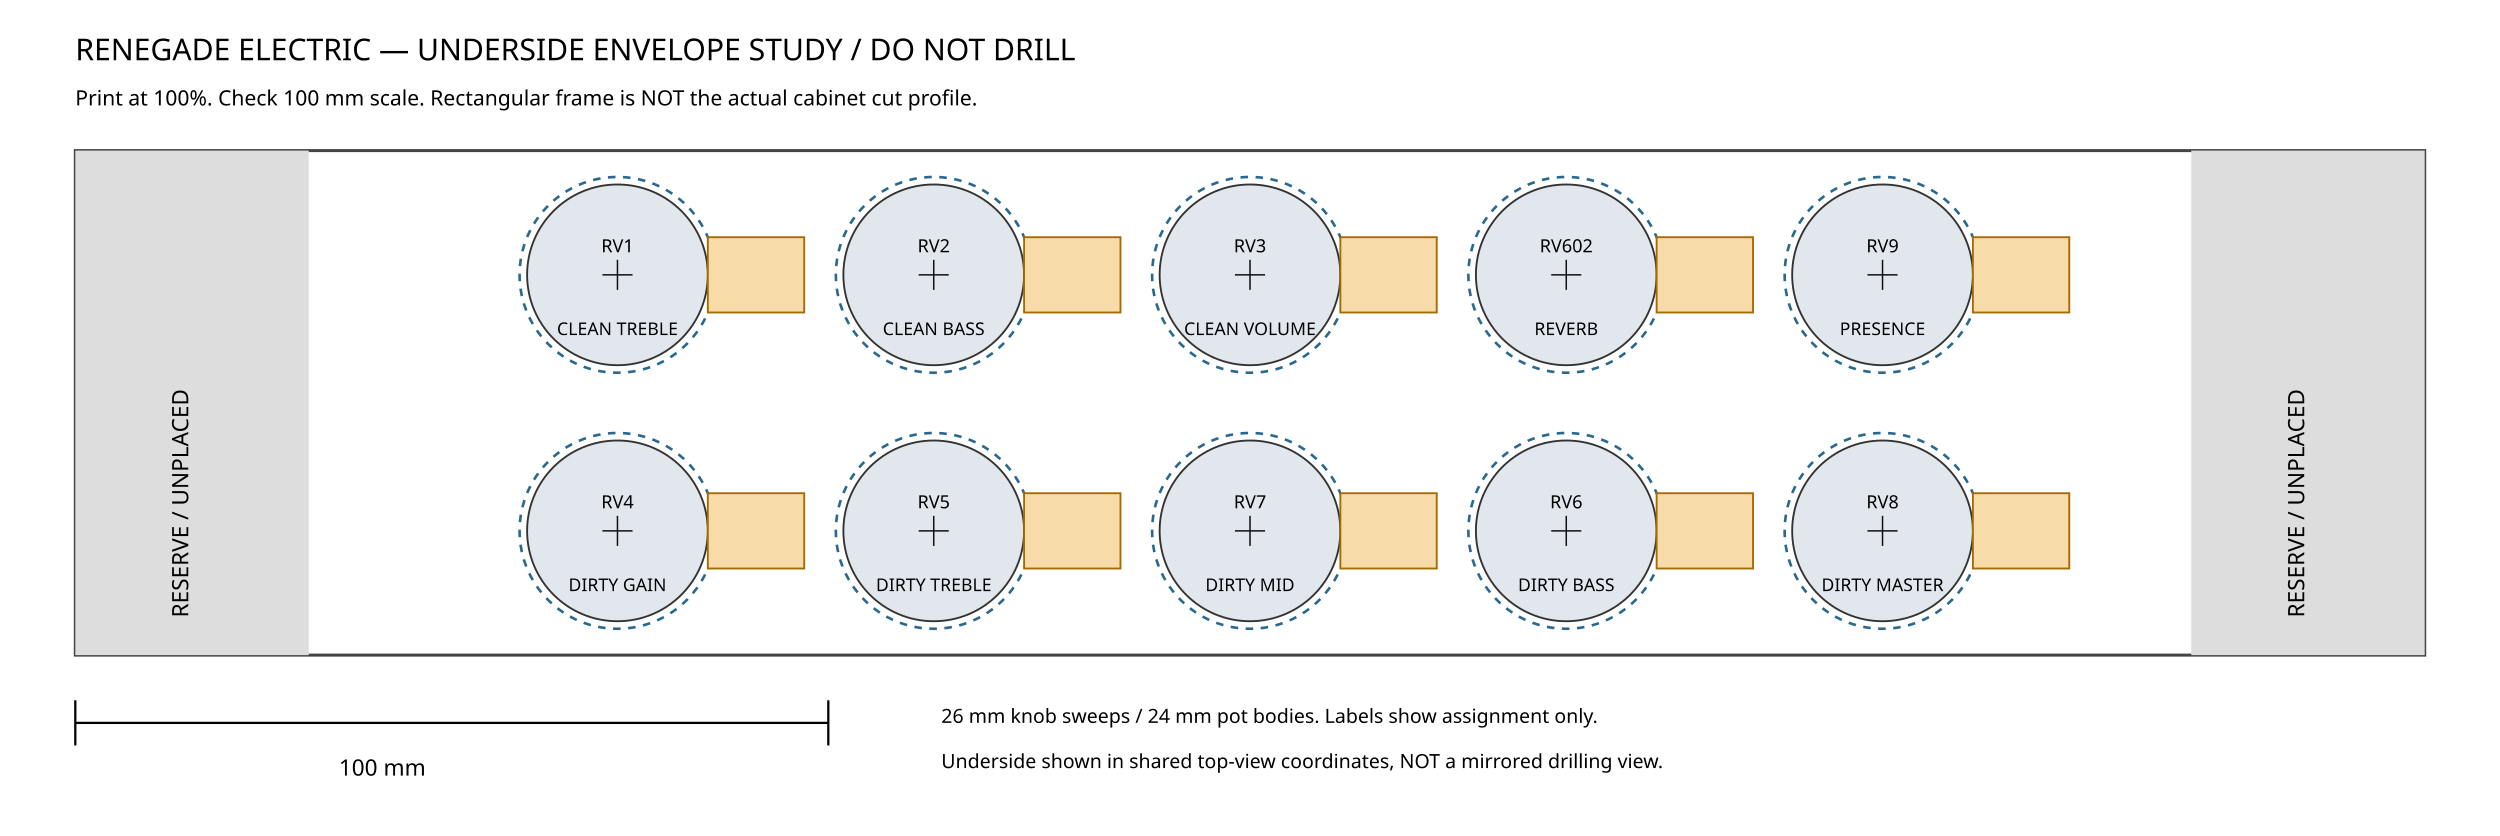
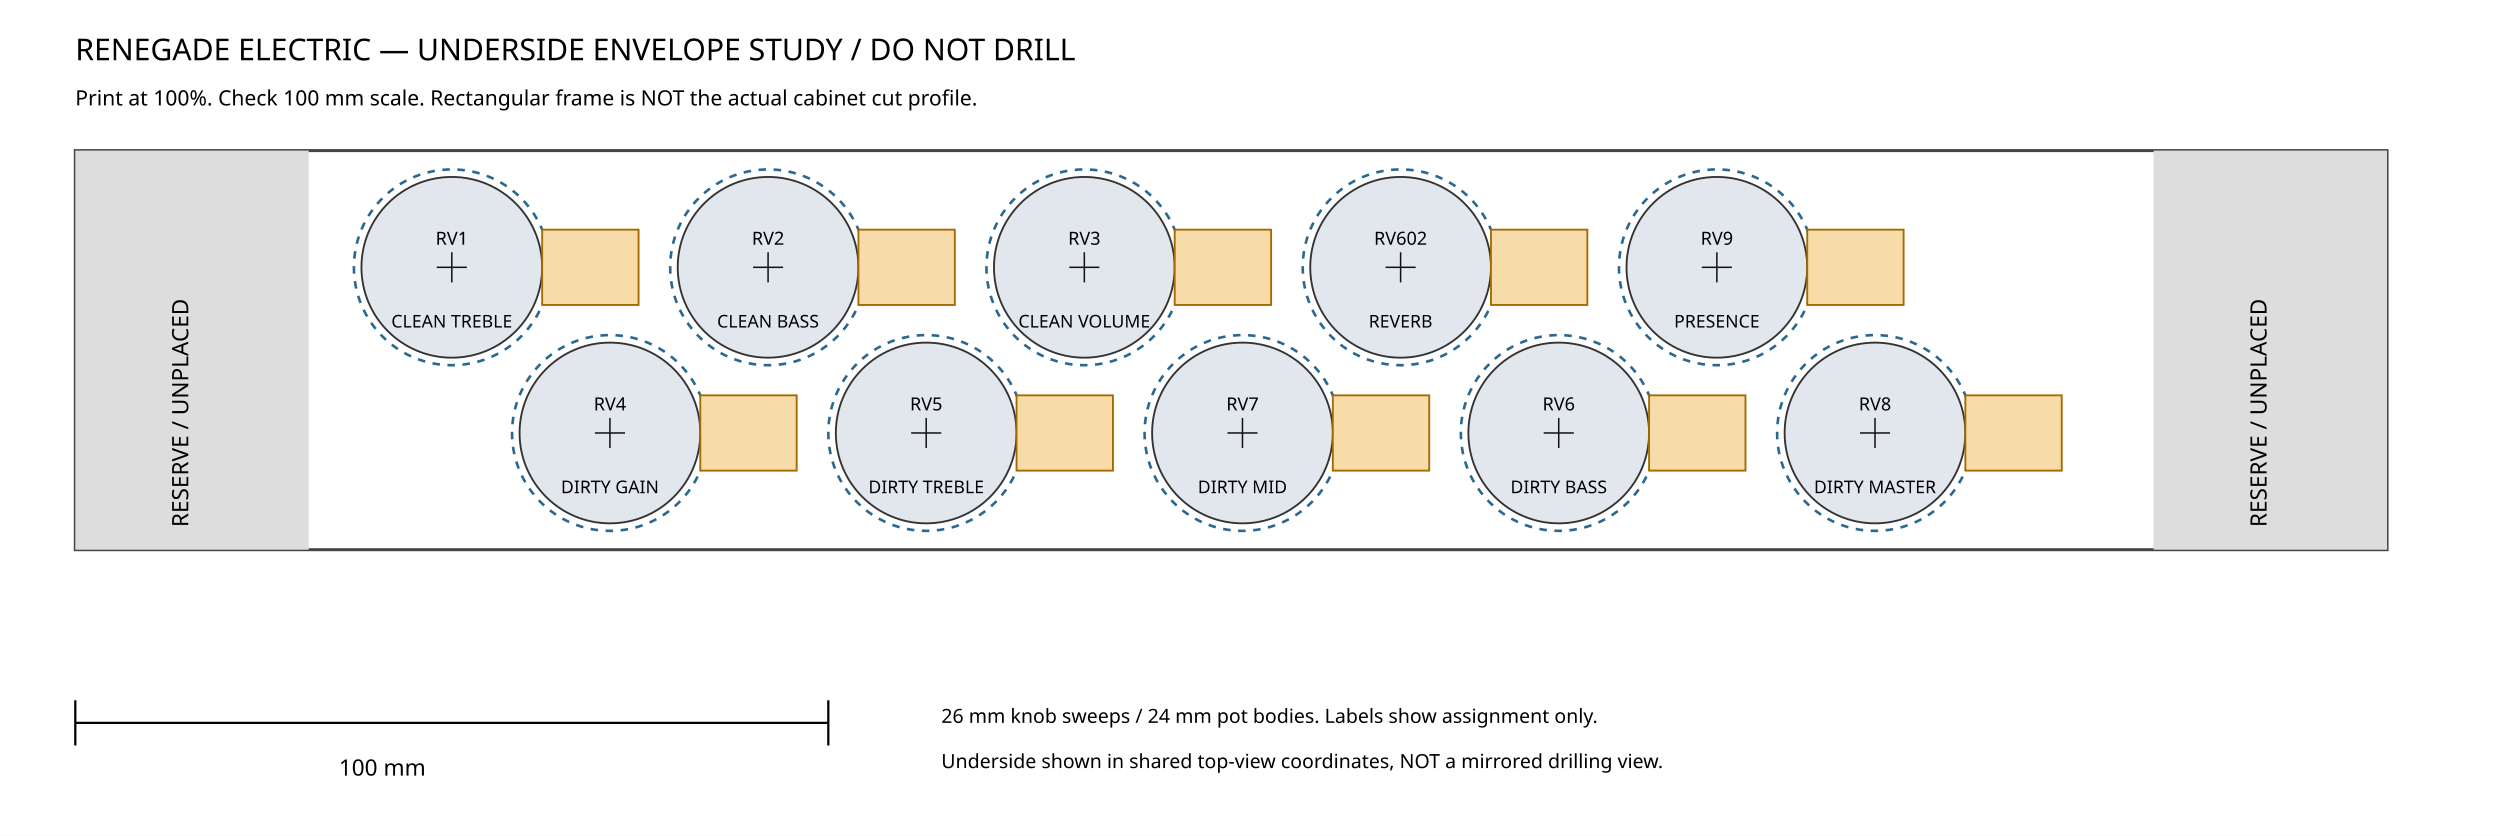
<svg xmlns="http://www.w3.org/2000/svg" width="332mm" height="111mm" viewBox="0 0 332 111">
  <rect width="332" height="111" fill="white" />
  <text x="10" y="8" font-family="sans-serif" font-size="4">RENEGADE ELECTRIC — UNDERSIDE ENVELOPE STUDY / DO NOT DRILL</text>
  <text x="10" y="14" font-family="sans-serif" font-size="2.8">Print at 100%. Check 100 mm scale. Rectangular frame is NOT the actual cabinet cut profile.</text>
  <g transform="translate(10 20)">
-     <rect width="312" height="67" fill="none" stroke="#444" stroke-width=".4" />
-     <rect x="0" y="0" width="31" height="67" fill="#ddd" />
-     <text transform="translate(15 62) rotate(-90)" font-size="3" font-family="sans-serif">RESERVE / UNPLACED</text>
-     <rect x="281" y="0" width="31" height="67" fill="#ddd" />
-     <text transform="translate(296 62) rotate(-90)" font-size="3" font-family="sans-serif">RESERVE / UNPLACED</text>
-     <circle cx="72" cy="16.5" r="13.0" fill="none" stroke="#296890" stroke-dasharray="1 1" stroke-width=".35" />
-     <circle cx="72" cy="16.5" r="12.0" fill="#e1e7ed" stroke="#333" stroke-width=".25" />
-     <rect x="84.0" y="11.5" width="12.8" height="10" fill="#f7dba8" stroke="#a66b00" stroke-width=".25" />
-     <path d="M70,16.5h4 M72,14.5v4" stroke="#111" stroke-width=".2" />
-     <text x="72" y="13.5" text-anchor="middle" font-family="sans-serif" font-size="2.4">RV1</text>
-     <text x="72" y="24.5" text-anchor="middle" font-family="sans-serif" font-size="2.35">CLEAN TREBLE</text>
-     <circle cx="114" cy="16.5" r="13.0" fill="none" stroke="#296890" stroke-dasharray="1 1" stroke-width=".35" />
-     <circle cx="114" cy="16.5" r="12.0" fill="#e1e7ed" stroke="#333" stroke-width=".25" />
-     <rect x="126.0" y="11.5" width="12.8" height="10" fill="#f7dba8" stroke="#a66b00" stroke-width=".25" />
-     <path d="M112,16.5h4 M114,14.5v4" stroke="#111" stroke-width=".2" />
-     <text x="114" y="13.5" text-anchor="middle" font-family="sans-serif" font-size="2.4">RV2</text>
-     <text x="114" y="24.5" text-anchor="middle" font-family="sans-serif" font-size="2.35">CLEAN BASS</text>
-     <circle cx="156" cy="16.5" r="13.0" fill="none" stroke="#296890" stroke-dasharray="1 1" stroke-width=".35" />
-     <circle cx="156" cy="16.5" r="12.0" fill="#e1e7ed" stroke="#333" stroke-width=".25" />
-     <rect x="168.0" y="11.5" width="12.8" height="10" fill="#f7dba8" stroke="#a66b00" stroke-width=".25" />
-     <path d="M154,16.5h4 M156,14.5v4" stroke="#111" stroke-width=".2" />
-     <text x="156" y="13.5" text-anchor="middle" font-family="sans-serif" font-size="2.4">RV3</text>
-     <text x="156" y="24.5" text-anchor="middle" font-family="sans-serif" font-size="2.35">CLEAN VOLUME</text>
-     <circle cx="198" cy="16.5" r="13.0" fill="none" stroke="#296890" stroke-dasharray="1 1" stroke-width=".35" />
-     <circle cx="198" cy="16.5" r="12.0" fill="#e1e7ed" stroke="#333" stroke-width=".25" />
-     <rect x="210.0" y="11.5" width="12.8" height="10" fill="#f7dba8" stroke="#a66b00" stroke-width=".25" />
-     <path d="M196,16.5h4 M198,14.5v4" stroke="#111" stroke-width=".2" />
-     <text x="198" y="13.5" text-anchor="middle" font-family="sans-serif" font-size="2.4">RV602</text>
-     <text x="198" y="24.5" text-anchor="middle" font-family="sans-serif" font-size="2.35">REVERB</text>
-     <circle cx="240" cy="16.5" r="13.0" fill="none" stroke="#296890" stroke-dasharray="1 1" stroke-width=".35" />
-     <circle cx="240" cy="16.5" r="12.0" fill="#e1e7ed" stroke="#333" stroke-width=".25" />
-     <rect x="252.0" y="11.5" width="12.8" height="10" fill="#f7dba8" stroke="#a66b00" stroke-width=".25" />
-     <path d="M238,16.5h4 M240,14.5v4" stroke="#111" stroke-width=".2" />
-     <text x="240" y="13.5" text-anchor="middle" font-family="sans-serif" font-size="2.4">RV9</text>
-     <text x="240" y="24.5" text-anchor="middle" font-family="sans-serif" font-size="2.35">PRESENCE</text>
-     <circle cx="72" cy="50.5" r="13.0" fill="none" stroke="#296890" stroke-dasharray="1 1" stroke-width=".35" />
-     <circle cx="72" cy="50.5" r="12.0" fill="#e1e7ed" stroke="#333" stroke-width=".25" />
-     <rect x="84.0" y="45.5" width="12.8" height="10" fill="#f7dba8" stroke="#a66b00" stroke-width=".25" />
-     <path d="M70,50.5h4 M72,48.5v4" stroke="#111" stroke-width=".2" />
-     <text x="72" y="47.5" text-anchor="middle" font-family="sans-serif" font-size="2.4">RV4</text>
-     <text x="72" y="58.5" text-anchor="middle" font-family="sans-serif" font-size="2.35">DIRTY GAIN</text>
-     <circle cx="114" cy="50.5" r="13.0" fill="none" stroke="#296890" stroke-dasharray="1 1" stroke-width=".35" />
-     <circle cx="114" cy="50.5" r="12.0" fill="#e1e7ed" stroke="#333" stroke-width=".25" />
-     <rect x="126.0" y="45.5" width="12.8" height="10" fill="#f7dba8" stroke="#a66b00" stroke-width=".25" />
-     <path d="M112,50.5h4 M114,48.5v4" stroke="#111" stroke-width=".2" />
-     <text x="114" y="47.5" text-anchor="middle" font-family="sans-serif" font-size="2.4">RV5</text>
-     <text x="114" y="58.5" text-anchor="middle" font-family="sans-serif" font-size="2.35">DIRTY TREBLE</text>
-     <circle cx="156" cy="50.5" r="13.0" fill="none" stroke="#296890" stroke-dasharray="1 1" stroke-width=".35" />
-     <circle cx="156" cy="50.5" r="12.0" fill="#e1e7ed" stroke="#333" stroke-width=".25" />
-     <rect x="168.0" y="45.5" width="12.8" height="10" fill="#f7dba8" stroke="#a66b00" stroke-width=".25" />
-     <path d="M154,50.5h4 M156,48.5v4" stroke="#111" stroke-width=".2" />
-     <text x="156" y="47.5" text-anchor="middle" font-family="sans-serif" font-size="2.4">RV7</text>
-     <text x="156" y="58.5" text-anchor="middle" font-family="sans-serif" font-size="2.35">DIRTY MID</text>
-     <circle cx="198" cy="50.5" r="13.0" fill="none" stroke="#296890" stroke-dasharray="1 1" stroke-width=".35" />
-     <circle cx="198" cy="50.5" r="12.0" fill="#e1e7ed" stroke="#333" stroke-width=".25" />
-     <rect x="210.0" y="45.5" width="12.8" height="10" fill="#f7dba8" stroke="#a66b00" stroke-width=".25" />
-     <path d="M196,50.5h4 M198,48.5v4" stroke="#111" stroke-width=".2" />
-     <text x="198" y="47.5" text-anchor="middle" font-family="sans-serif" font-size="2.4">RV6</text>
-     <text x="198" y="58.5" text-anchor="middle" font-family="sans-serif" font-size="2.35">DIRTY BASS</text>
-     <circle cx="240" cy="50.5" r="13.0" fill="none" stroke="#296890" stroke-dasharray="1 1" stroke-width=".35" />
-     <circle cx="240" cy="50.5" r="12.0" fill="#e1e7ed" stroke="#333" stroke-width=".25" />
-     <rect x="252.0" y="45.5" width="12.8" height="10" fill="#f7dba8" stroke="#a66b00" stroke-width=".25" />
-     <path d="M238,50.5h4 M240,48.5v4" stroke="#111" stroke-width=".2" />
-     <text x="240" y="47.5" text-anchor="middle" font-family="sans-serif" font-size="2.4">RV8</text>
-     <text x="240" y="58.5" text-anchor="middle" font-family="sans-serif" font-size="2.35">DIRTY MASTER</text>
+     <rect width="307" height="53" fill="none" stroke="#444" stroke-width=".4" />
+     <rect x="0" y="0" width="31" height="53" fill="#ddd" />
+     <text transform="translate(15 50) rotate(-90)" font-size="3" font-family="sans-serif">RESERVE / UNPLACED</text>
+     <rect x="276" y="0" width="31" height="53" fill="#ddd" />
+     <text transform="translate(291 50) rotate(-90)" font-size="3" font-family="sans-serif">RESERVE / UNPLACED</text>
+     <circle cx="50" cy="15.5" r="13.0" fill="none" stroke="#296890" stroke-dasharray="1 1" stroke-width=".35" />
+     <circle cx="50" cy="15.5" r="12.0" fill="#e1e7ed" stroke="#333" stroke-width=".25" />
+     <rect x="62.0" y="10.5" width="12.8" height="10" fill="#f7dba8" stroke="#a66b00" stroke-width=".25" />
+     <path d="M48,15.5h4 M50,13.5v4" stroke="#111" stroke-width=".2" />
+     <text x="50" y="12.5" text-anchor="middle" font-family="sans-serif" font-size="2.4">RV1</text>
+     <text x="50" y="23.5" text-anchor="middle" font-family="sans-serif" font-size="2.35">CLEAN TREBLE</text>
+     <circle cx="92" cy="15.5" r="13.0" fill="none" stroke="#296890" stroke-dasharray="1 1" stroke-width=".35" />
+     <circle cx="92" cy="15.5" r="12.0" fill="#e1e7ed" stroke="#333" stroke-width=".25" />
+     <rect x="104.0" y="10.5" width="12.8" height="10" fill="#f7dba8" stroke="#a66b00" stroke-width=".25" />
+     <path d="M90,15.5h4 M92,13.5v4" stroke="#111" stroke-width=".2" />
+     <text x="92" y="12.5" text-anchor="middle" font-family="sans-serif" font-size="2.4">RV2</text>
+     <text x="92" y="23.5" text-anchor="middle" font-family="sans-serif" font-size="2.35">CLEAN BASS</text>
+     <circle cx="134" cy="15.5" r="13.0" fill="none" stroke="#296890" stroke-dasharray="1 1" stroke-width=".35" />
+     <circle cx="134" cy="15.5" r="12.0" fill="#e1e7ed" stroke="#333" stroke-width=".25" />
+     <rect x="146.0" y="10.5" width="12.8" height="10" fill="#f7dba8" stroke="#a66b00" stroke-width=".25" />
+     <path d="M132,15.5h4 M134,13.5v4" stroke="#111" stroke-width=".2" />
+     <text x="134" y="12.5" text-anchor="middle" font-family="sans-serif" font-size="2.4">RV3</text>
+     <text x="134" y="23.5" text-anchor="middle" font-family="sans-serif" font-size="2.35">CLEAN VOLUME</text>
+     <circle cx="176" cy="15.5" r="13.0" fill="none" stroke="#296890" stroke-dasharray="1 1" stroke-width=".35" />
+     <circle cx="176" cy="15.5" r="12.0" fill="#e1e7ed" stroke="#333" stroke-width=".25" />
+     <rect x="188.0" y="10.5" width="12.8" height="10" fill="#f7dba8" stroke="#a66b00" stroke-width=".25" />
+     <path d="M174,15.5h4 M176,13.5v4" stroke="#111" stroke-width=".2" />
+     <text x="176" y="12.5" text-anchor="middle" font-family="sans-serif" font-size="2.4">RV602</text>
+     <text x="176" y="23.5" text-anchor="middle" font-family="sans-serif" font-size="2.35">REVERB</text>
+     <circle cx="218" cy="15.5" r="13.0" fill="none" stroke="#296890" stroke-dasharray="1 1" stroke-width=".35" />
+     <circle cx="218" cy="15.5" r="12.0" fill="#e1e7ed" stroke="#333" stroke-width=".25" />
+     <rect x="230.0" y="10.5" width="12.8" height="10" fill="#f7dba8" stroke="#a66b00" stroke-width=".25" />
+     <path d="M216,15.5h4 M218,13.5v4" stroke="#111" stroke-width=".2" />
+     <text x="218" y="12.5" text-anchor="middle" font-family="sans-serif" font-size="2.4">RV9</text>
+     <text x="218" y="23.5" text-anchor="middle" font-family="sans-serif" font-size="2.35">PRESENCE</text>
+     <circle cx="71" cy="37.5" r="13.0" fill="none" stroke="#296890" stroke-dasharray="1 1" stroke-width=".35" />
+     <circle cx="71" cy="37.5" r="12.0" fill="#e1e7ed" stroke="#333" stroke-width=".25" />
+     <rect x="83.0" y="32.5" width="12.8" height="10" fill="#f7dba8" stroke="#a66b00" stroke-width=".25" />
+     <path d="M69,37.5h4 M71,35.5v4" stroke="#111" stroke-width=".2" />
+     <text x="71" y="34.5" text-anchor="middle" font-family="sans-serif" font-size="2.4">RV4</text>
+     <text x="71" y="45.5" text-anchor="middle" font-family="sans-serif" font-size="2.35">DIRTY GAIN</text>
+     <circle cx="113" cy="37.5" r="13.0" fill="none" stroke="#296890" stroke-dasharray="1 1" stroke-width=".35" />
+     <circle cx="113" cy="37.5" r="12.0" fill="#e1e7ed" stroke="#333" stroke-width=".25" />
+     <rect x="125.0" y="32.5" width="12.8" height="10" fill="#f7dba8" stroke="#a66b00" stroke-width=".25" />
+     <path d="M111,37.5h4 M113,35.5v4" stroke="#111" stroke-width=".2" />
+     <text x="113" y="34.5" text-anchor="middle" font-family="sans-serif" font-size="2.4">RV5</text>
+     <text x="113" y="45.5" text-anchor="middle" font-family="sans-serif" font-size="2.35">DIRTY TREBLE</text>
+     <circle cx="155" cy="37.5" r="13.0" fill="none" stroke="#296890" stroke-dasharray="1 1" stroke-width=".35" />
+     <circle cx="155" cy="37.5" r="12.0" fill="#e1e7ed" stroke="#333" stroke-width=".25" />
+     <rect x="167.0" y="32.5" width="12.8" height="10" fill="#f7dba8" stroke="#a66b00" stroke-width=".25" />
+     <path d="M153,37.5h4 M155,35.5v4" stroke="#111" stroke-width=".2" />
+     <text x="155" y="34.5" text-anchor="middle" font-family="sans-serif" font-size="2.4">RV7</text>
+     <text x="155" y="45.5" text-anchor="middle" font-family="sans-serif" font-size="2.35">DIRTY MID</text>
+     <circle cx="197" cy="37.5" r="13.0" fill="none" stroke="#296890" stroke-dasharray="1 1" stroke-width=".35" />
+     <circle cx="197" cy="37.5" r="12.0" fill="#e1e7ed" stroke="#333" stroke-width=".25" />
+     <rect x="209.0" y="32.5" width="12.8" height="10" fill="#f7dba8" stroke="#a66b00" stroke-width=".25" />
+     <path d="M195,37.5h4 M197,35.5v4" stroke="#111" stroke-width=".2" />
+     <text x="197" y="34.5" text-anchor="middle" font-family="sans-serif" font-size="2.4">RV6</text>
+     <text x="197" y="45.5" text-anchor="middle" font-family="sans-serif" font-size="2.35">DIRTY BASS</text>
+     <circle cx="239" cy="37.5" r="13.0" fill="none" stroke="#296890" stroke-dasharray="1 1" stroke-width=".35" />
+     <circle cx="239" cy="37.5" r="12.0" fill="#e1e7ed" stroke="#333" stroke-width=".25" />
+     <rect x="251.0" y="32.5" width="12.8" height="10" fill="#f7dba8" stroke="#a66b00" stroke-width=".25" />
+     <path d="M237,37.5h4 M239,35.5v4" stroke="#111" stroke-width=".2" />
+     <text x="239" y="34.5" text-anchor="middle" font-family="sans-serif" font-size="2.4">RV8</text>
+     <text x="239" y="45.5" text-anchor="middle" font-family="sans-serif" font-size="2.35">DIRTY MASTER</text>
  </g>
  <path d="M10,96h100 M10,93v6 M110,93v6" fill="none" stroke="black" stroke-width=".3" />
  <text x="45" y="103" font-family="sans-serif" font-size="3">100 mm</text>
  <text x="125" y="96" font-family="sans-serif" font-size="2.6">26 mm knob sweeps / 24 mm pot bodies. Labels show assignment only.</text>
  <text x="125" y="102" font-family="sans-serif" font-size="2.6">Underside shown in shared top-view coordinates, NOT a mirrored drilling view.</text>
</svg>
